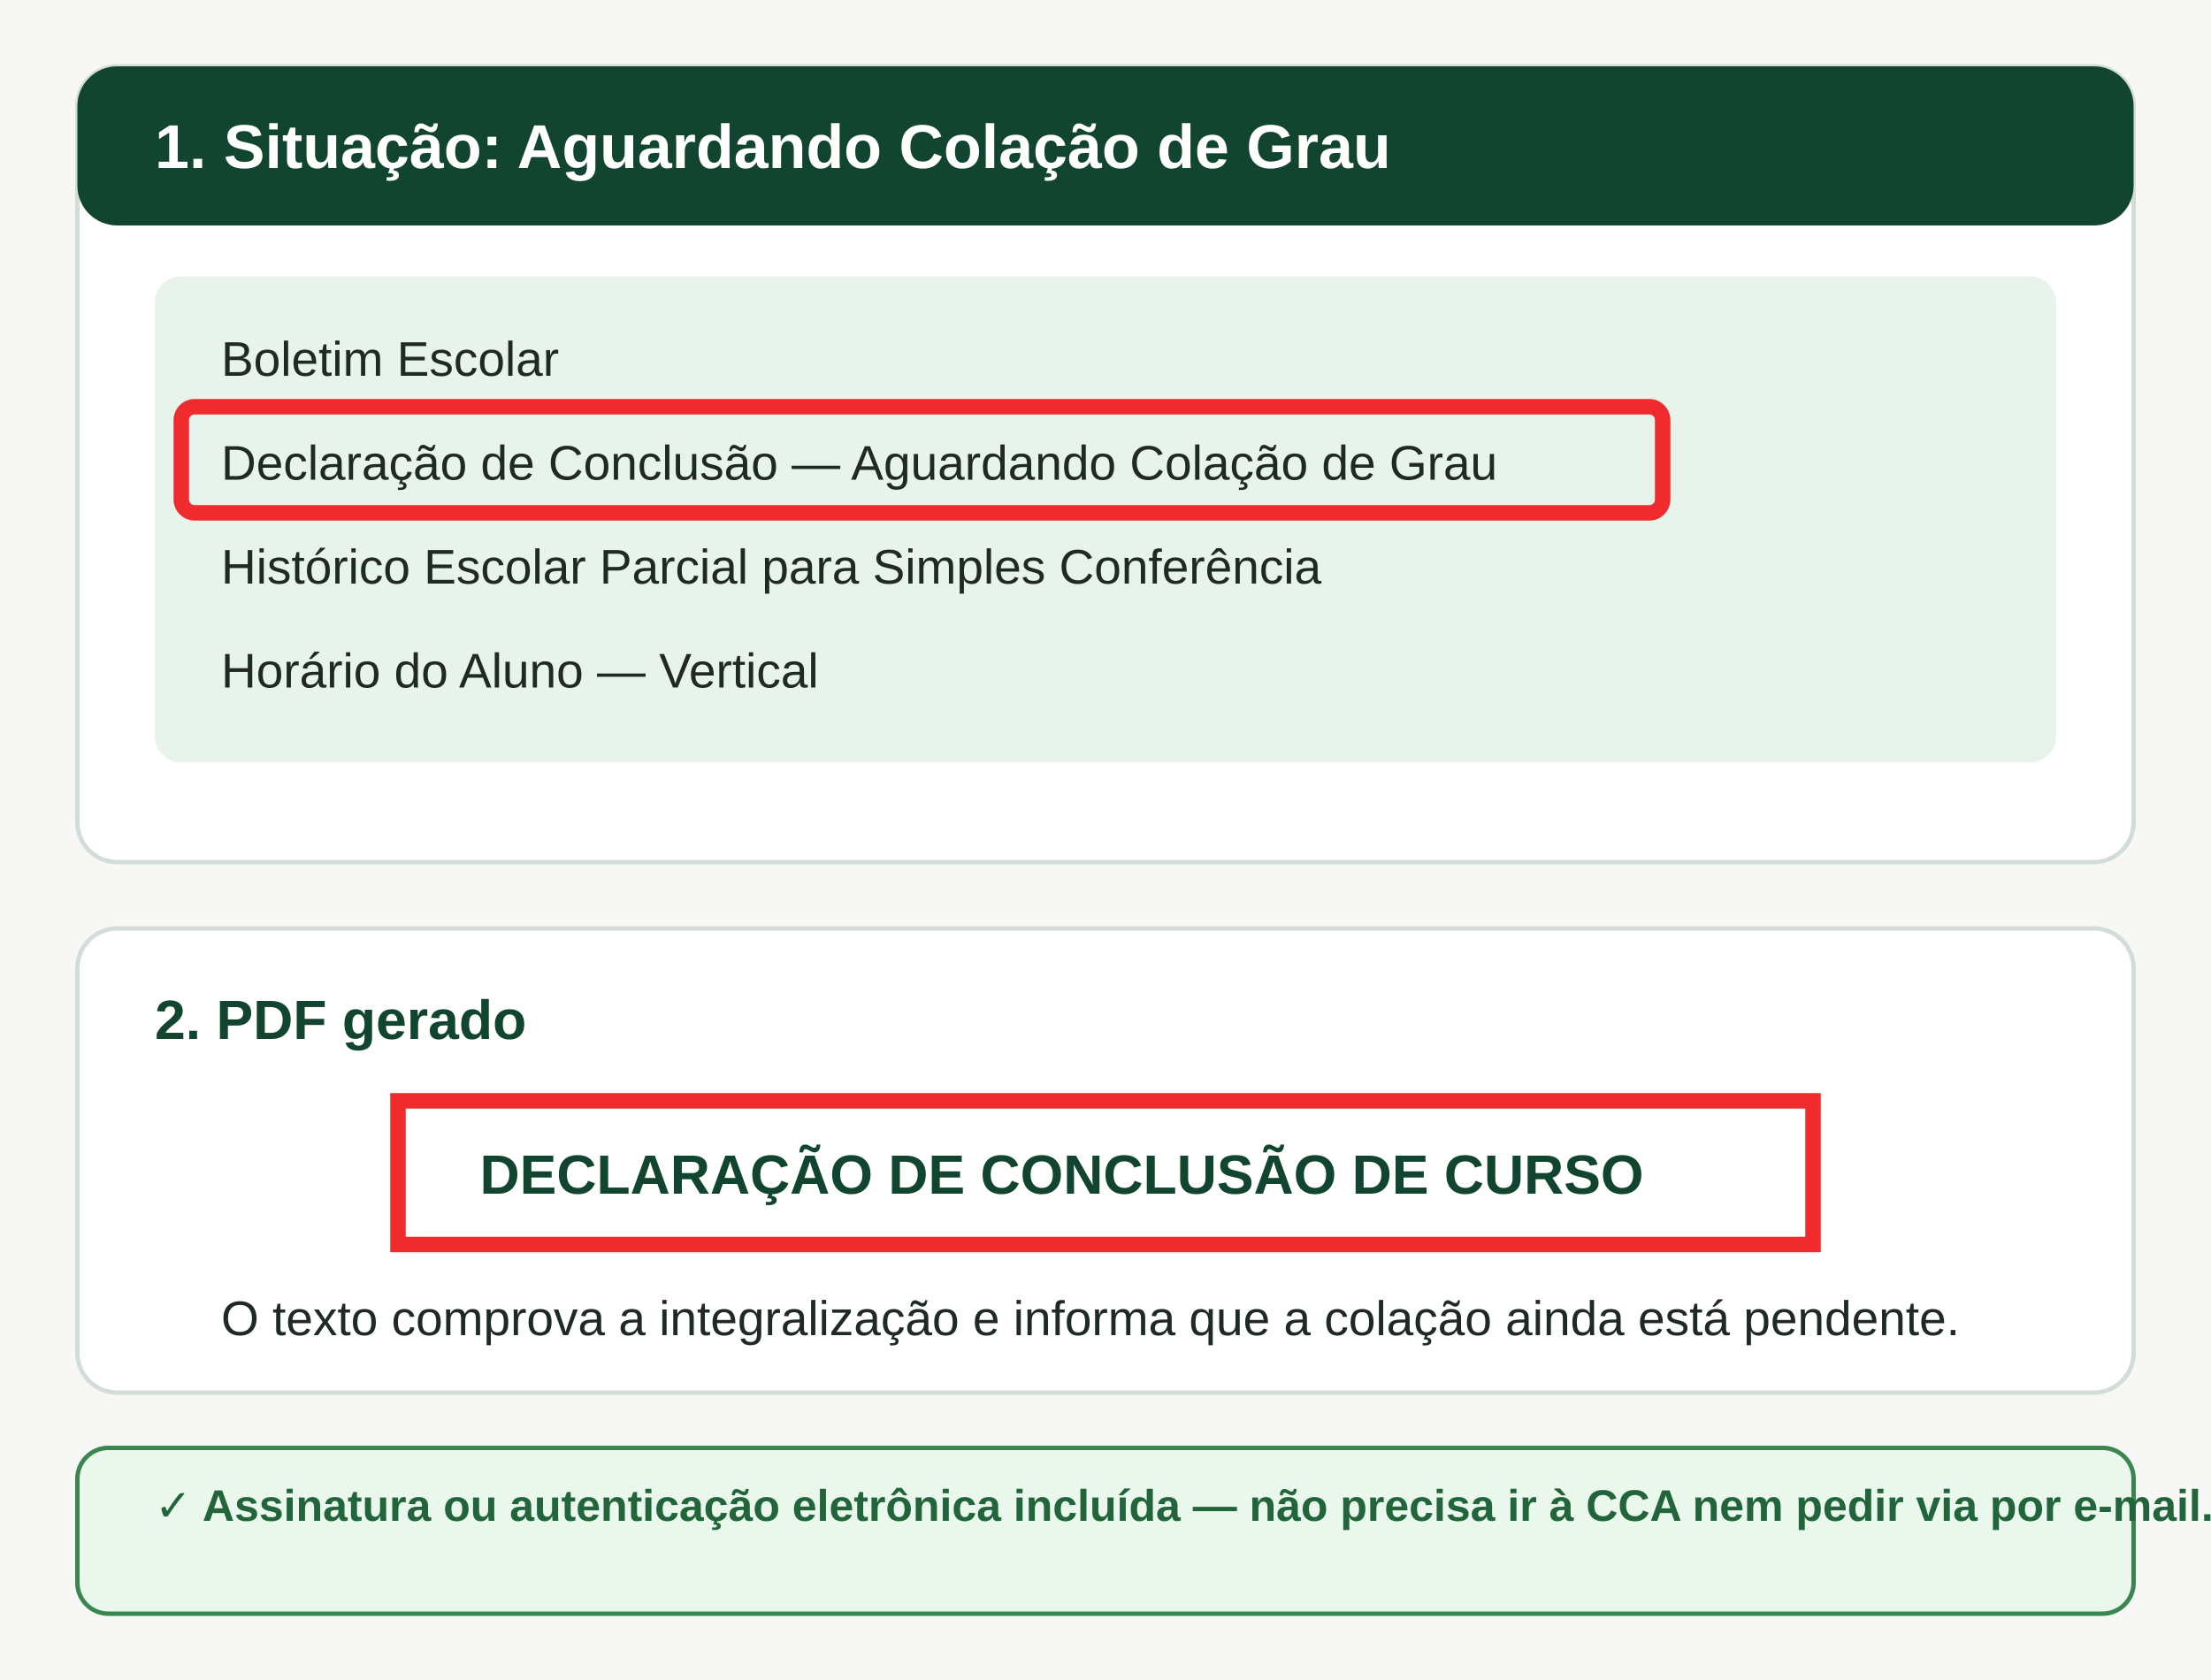
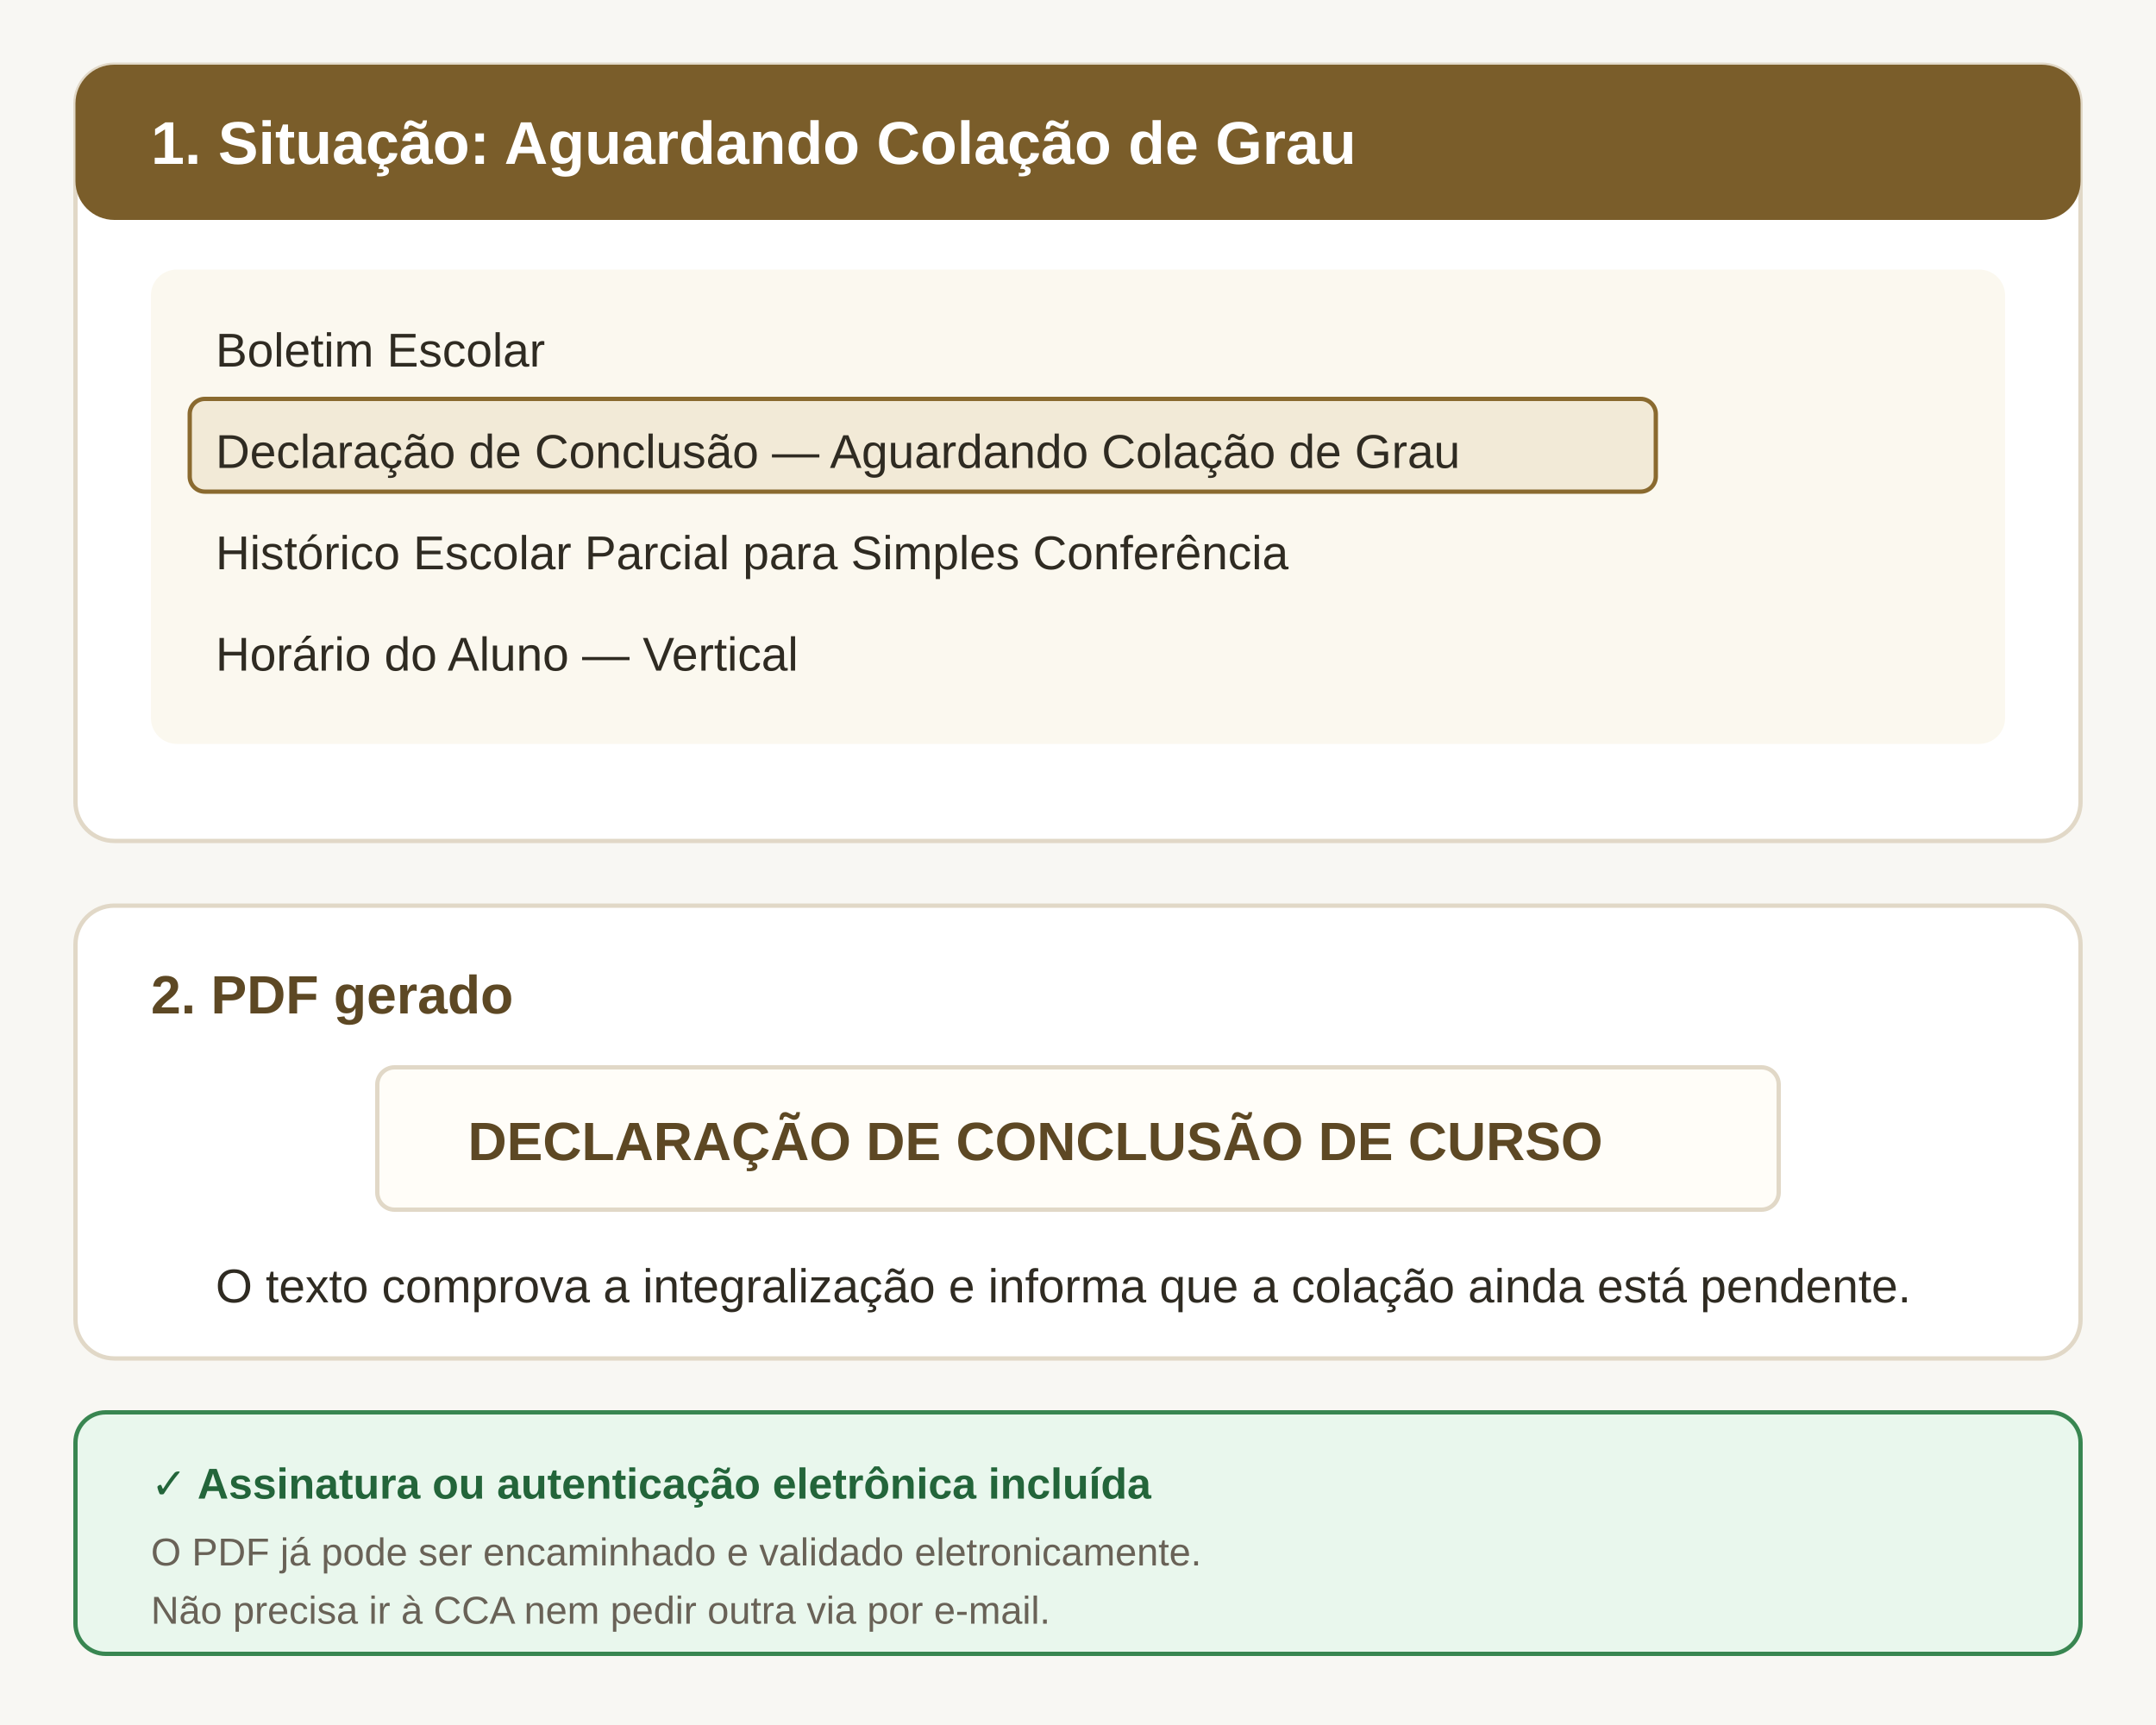
- <svg xmlns="http://www.w3.org/2000/svg" width="1000" height="760" viewBox="0 0 1000 760" role="img" aria-labelledby="t d">
-   <style>.bg{fill:#f7f8f6}.card{fill:#fff;stroke:#d3ddd7;stroke-width:2}.head{fill:#12452f}.soft{fill:#e8f3ec}.red{fill:none;stroke:#ef2b2d;stroke-width:7}.green{fill:#e9f7ed;stroke:#398651;stroke-width:2}.h{font:700 28px Arial,sans-serif;fill:#fff}.t{font:700 25px Arial,sans-serif;fill:#12452f}.b{font:22px Arial,sans-serif;fill:#202a25}.s{font:18px Arial,sans-serif;fill:#526159}.ok{font:700 20px Arial,sans-serif;fill:#23653a}</style>
-   <rect class="bg" width="1000" height="760" />
+ <svg xmlns="http://www.w3.org/2000/svg" width="1000" height="800" viewBox="0 0 1000 800" role="img" aria-labelledby="t d">
+   <style>
+ .bg{fill:#f8f7f3}.card{fill:#fff;stroke:#e1d8c7;stroke-width:2}.head{fill:#7a5d2a}.soft{fill:#fbf8ef}.selected{fill:#f2ead7;stroke:#8a6a2f;stroke-width:2}.titlebox{fill:#fffdf8;stroke:#e1d8c7;stroke-width:2}.green{fill:#e9f7ed;stroke:#398651;stroke-width:2}.h{font:700 28px Arial,sans-serif;fill:#fff}.t{font:700 25px Arial,sans-serif;fill:#5d4824}.b{font:22px Arial,sans-serif;fill:#2f2b22}.s{font:18px Arial,sans-serif;fill:#696257}.ok{font:700 20px Arial,sans-serif;fill:#23653a}
+ </style>
+   <rect class="bg" width="1000" height="800" />
  <rect class="card" x="35" y="30" width="930" height="360" rx="18" />
  <rect class="head" x="35" y="30" width="930" height="72" rx="18" />
  <text class="h" x="70" y="76">1. Situação: Aguardando Colação de Grau</text>
  <rect class="soft" x="70" y="125" width="860" height="220" rx="12" />
  <text class="b" x="100" y="170">Boletim Escolar</text>
+   <rect class="selected" x="88" y="185" width="680" height="43" rx="7" />
  <text class="b" x="100" y="217">Declaração de Conclusão — Aguardando Colação de Grau</text>
  <text class="b" x="100" y="264">Histórico Escolar Parcial para Simples Conferência</text>
  <text class="b" x="100" y="311">Horário do Aluno — Vertical</text>
-   <rect class="red" x="82" y="184" width="670" height="48" rx="6" />
  <rect class="card" x="35" y="420" width="930" height="210" rx="18" />
  <text class="t" x="70" y="470">2. PDF gerado</text>
-   <rect class="red" x="180" y="498" width="640" height="65" />
-   <text class="t" x="217" y="540">DECLARAÇÃO DE CONCLUSÃO DE CURSO</text>
+   <rect class="titlebox" x="175" y="495" width="650" height="66" rx="8" />
+   <text class="t" x="217" y="538">DECLARAÇÃO DE CONCLUSÃO DE CURSO</text>
  <text class="b" x="100" y="604">O texto comprova a integralização e informa que a colação ainda está pendente.</text>
-   <rect class="green" x="35" y="655" width="930" height="75" rx="14" />
-   <text class="ok" x="70" y="688">✓ Assinatura ou autenticação eletrônica incluída — não precisa ir à CCA nem pedir via por e-mail.</text>
+   <rect class="green" x="35" y="655" width="930" height="112" rx="14" />
+   <text class="ok" x="70" y="695">✓ Assinatura ou autenticação eletrônica incluída</text>
+   <text class="s" x="70" y="726">O PDF já pode ser encaminhado e validado eletronicamente.</text>
+   <text class="s" x="70" y="753">Não precisa ir à CCA nem pedir outra via por e-mail.</text>
</svg>
